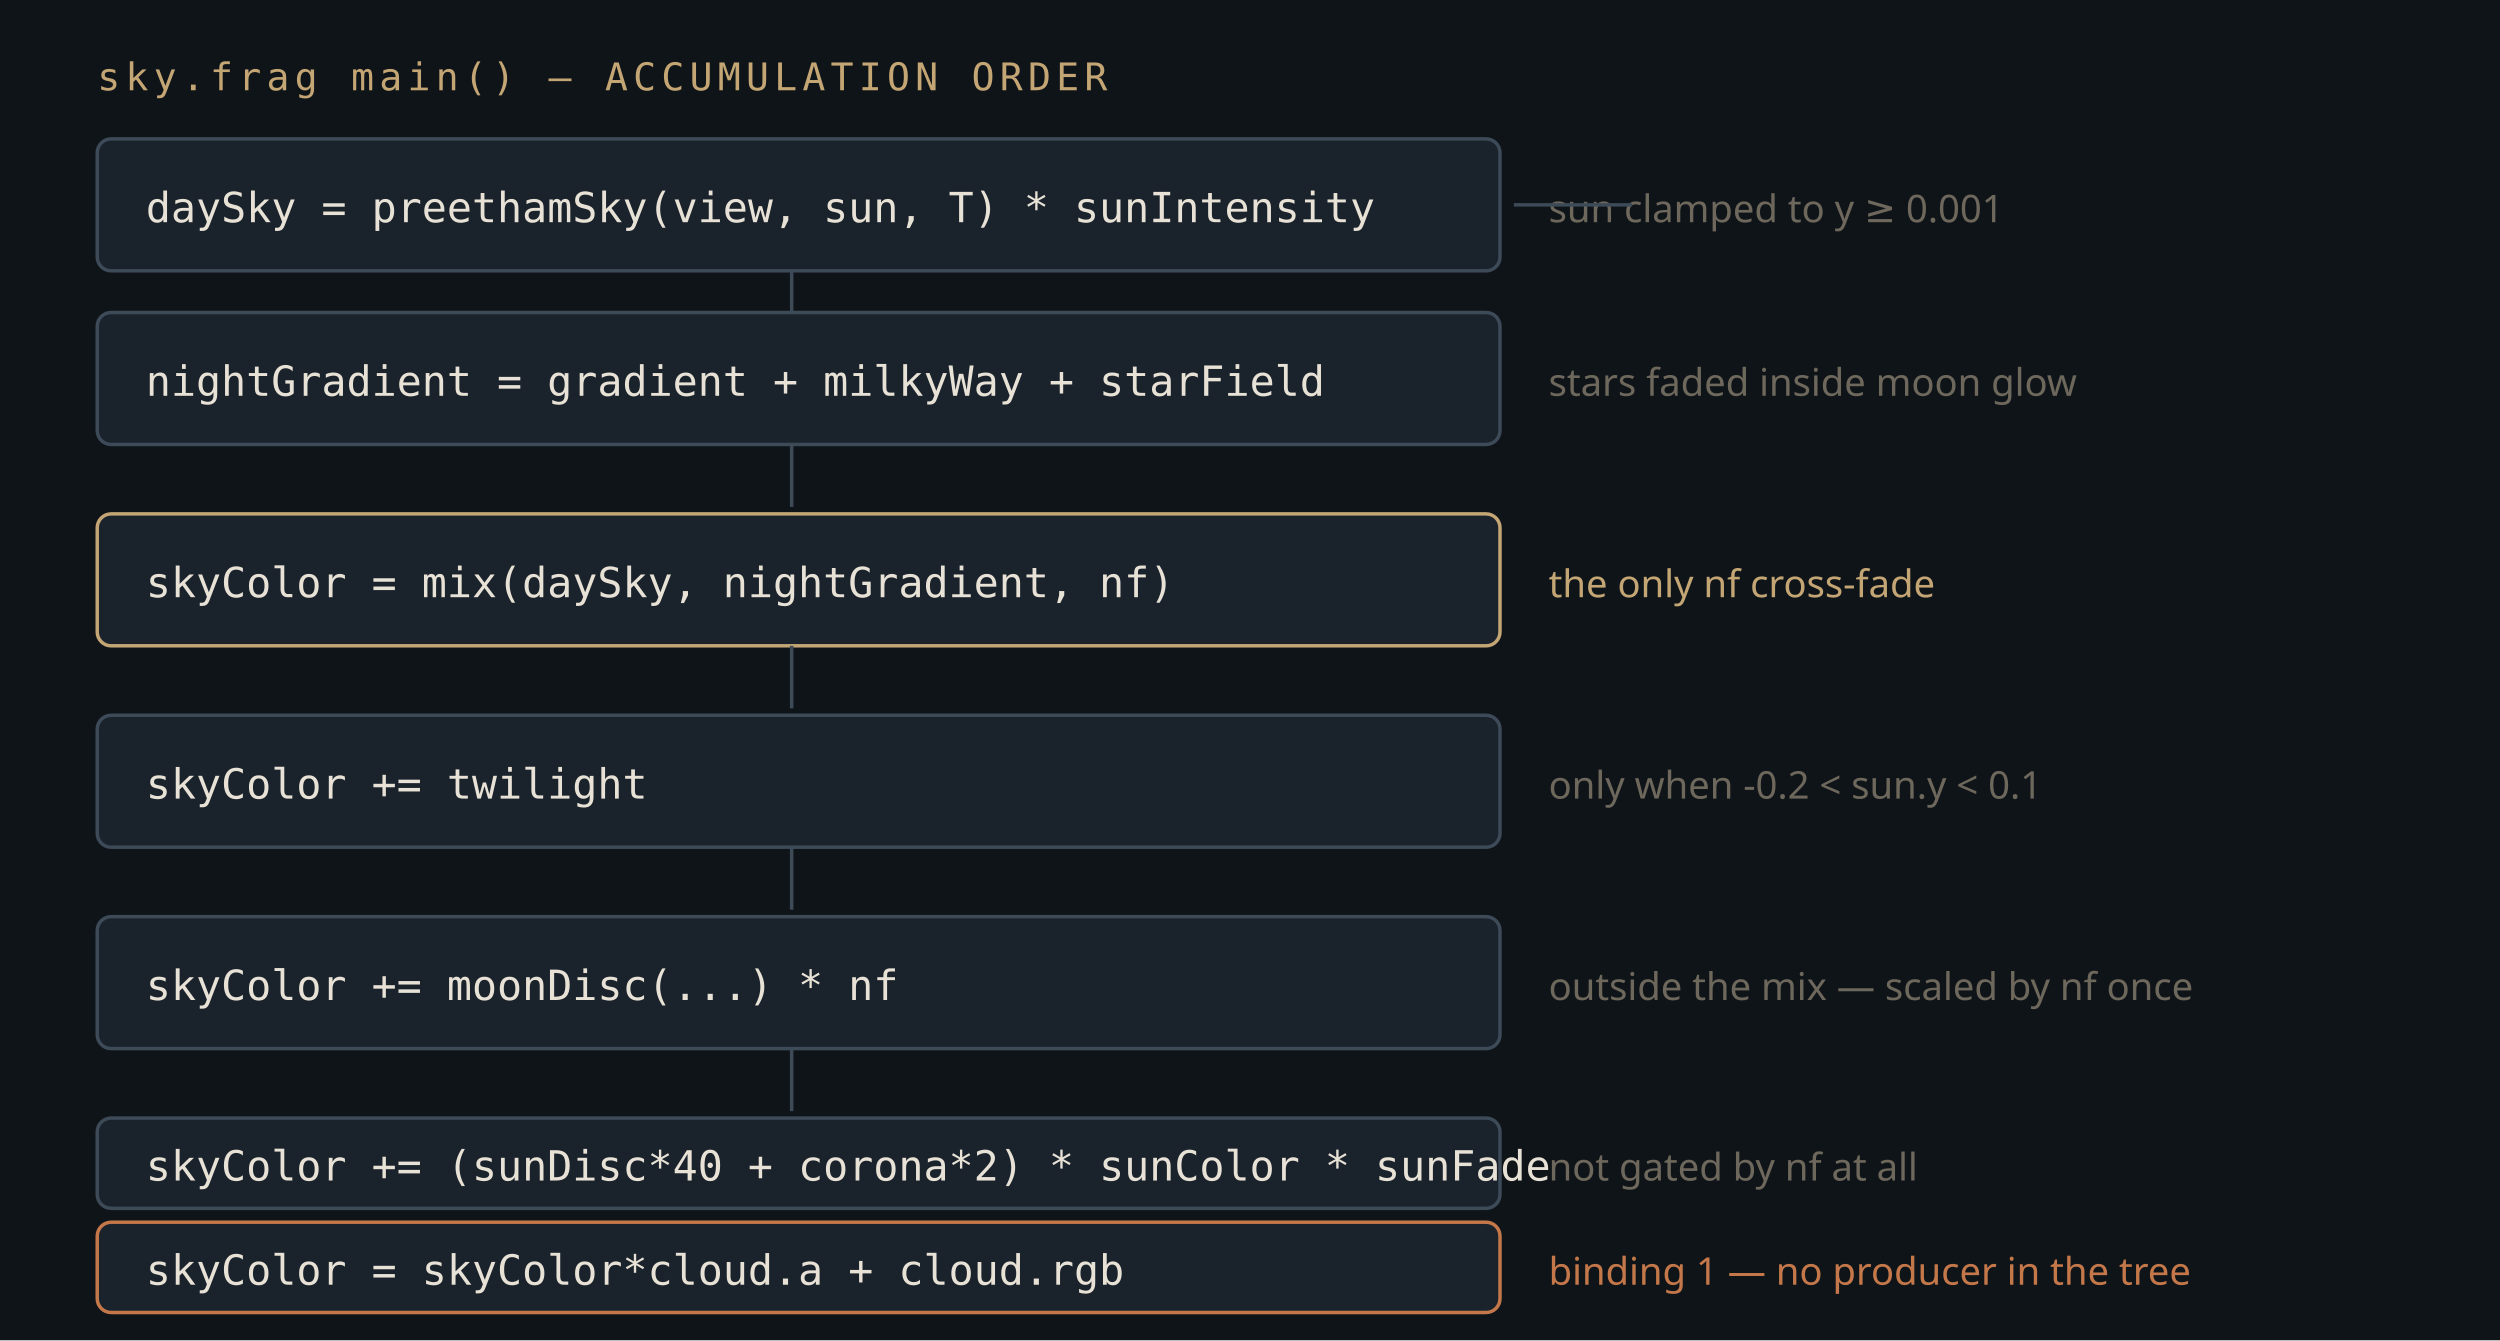
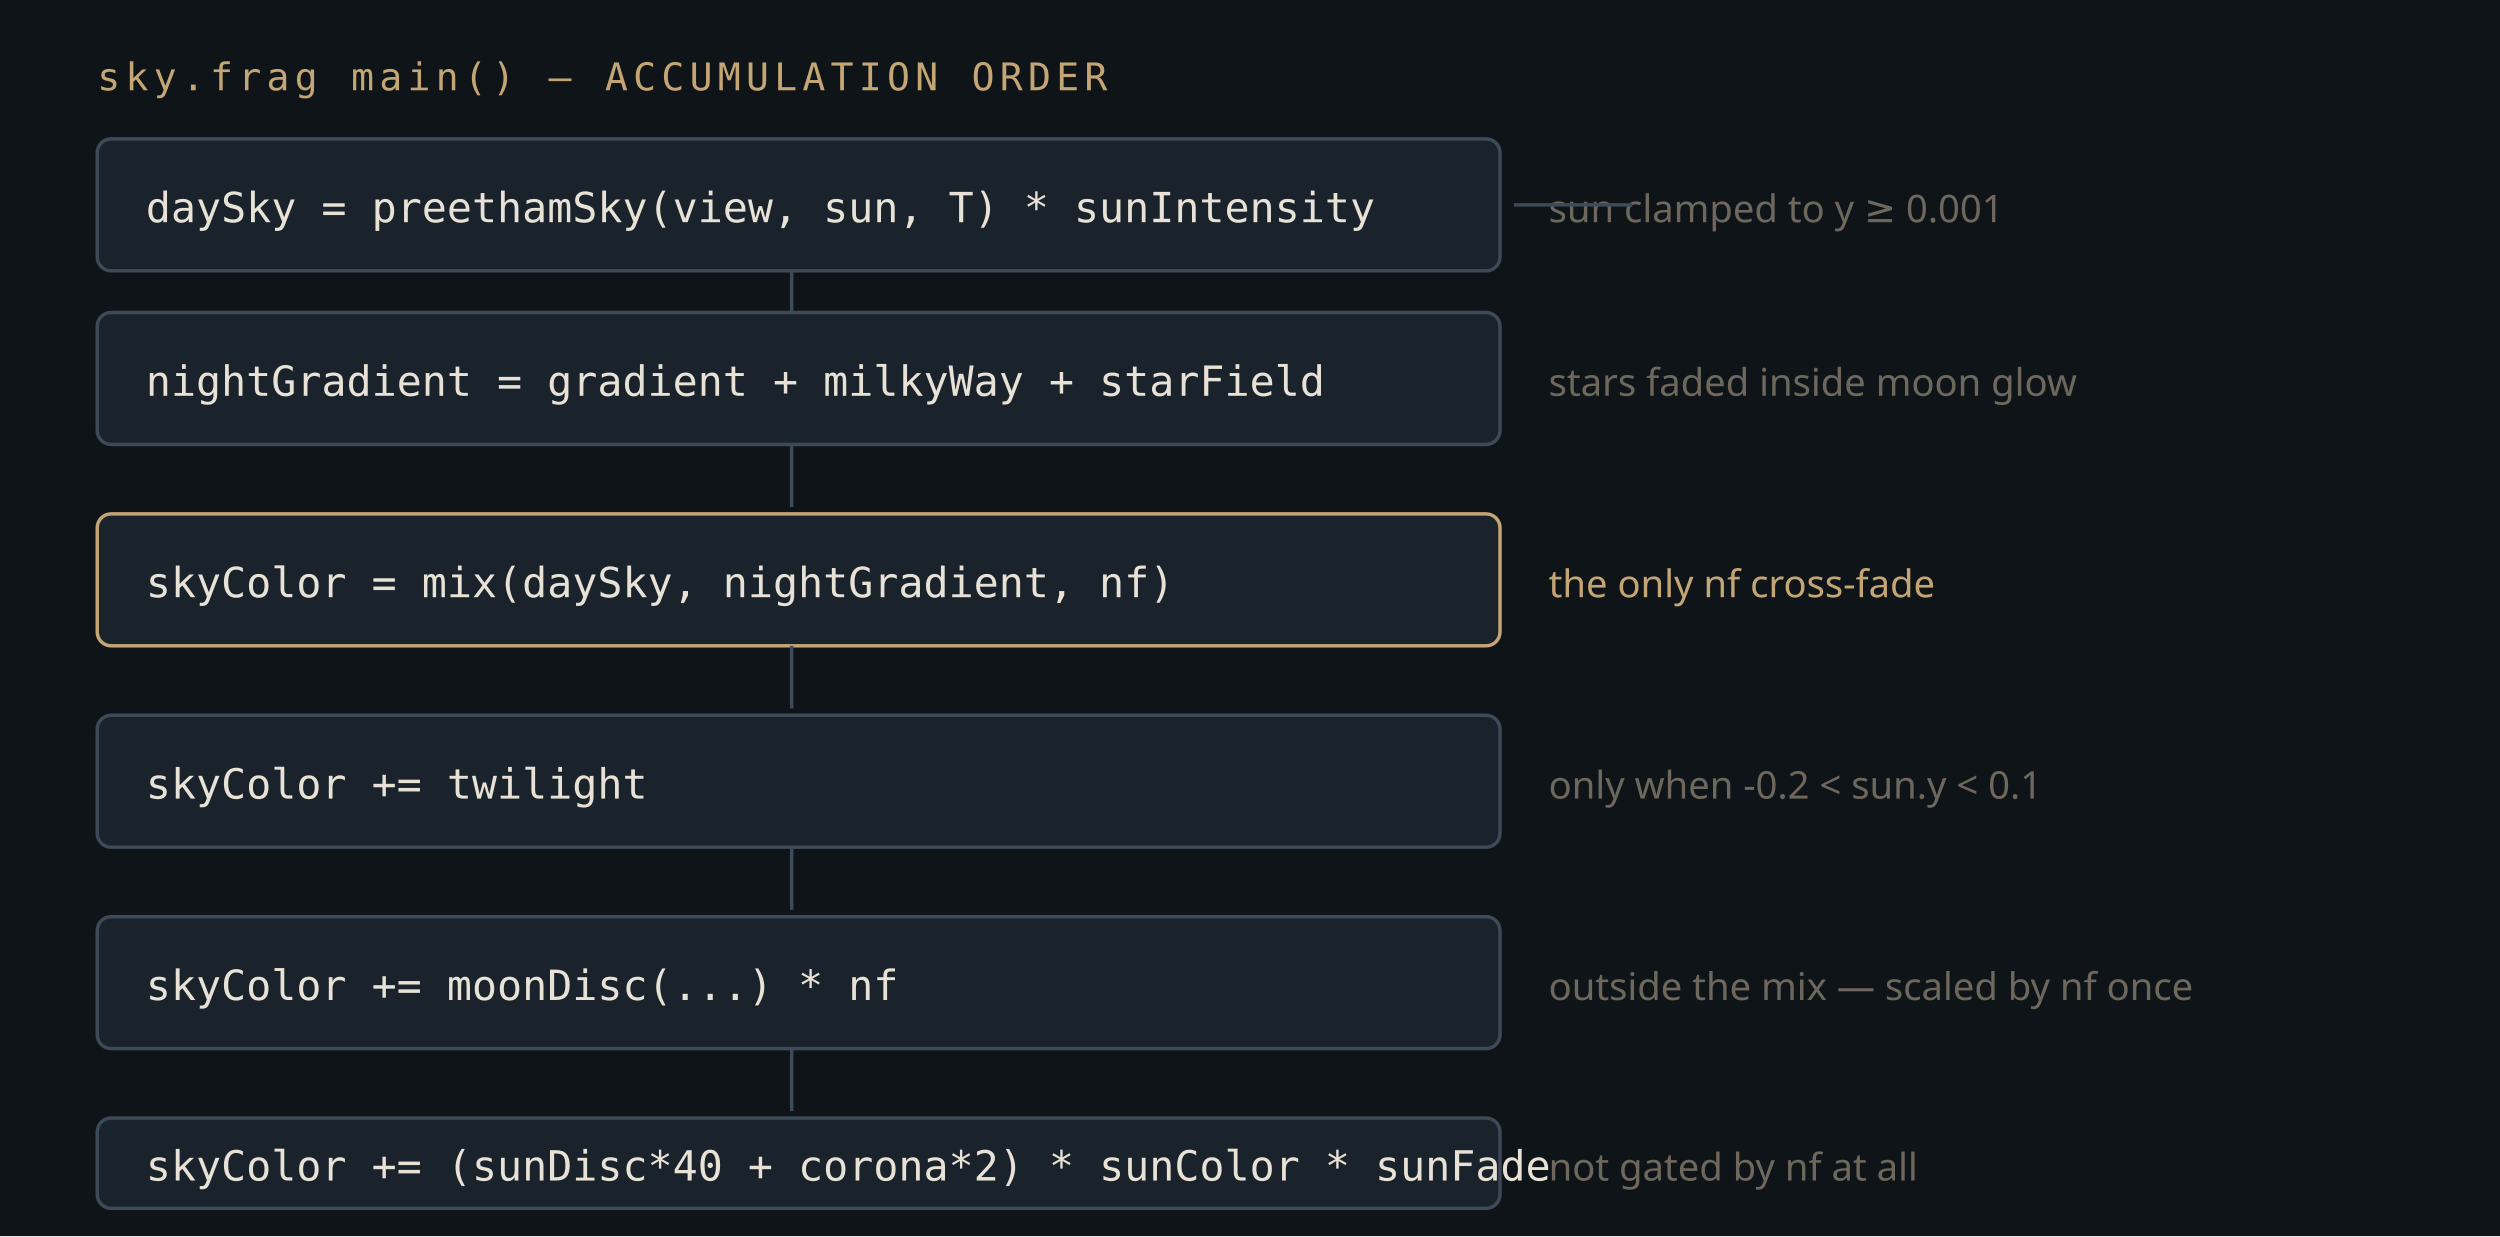
- <svg xmlns="http://www.w3.org/2000/svg" viewBox="0 0 720 386" class="unit-diagram" role="img" aria-label="Order in which sky.frag accumulates its terms, showing which are gated by the night factor">
+ <svg xmlns="http://www.w3.org/2000/svg" viewBox="0 0 720 356" class="unit-diagram" role="img" aria-label="Order in which sky.frag accumulates its terms, showing which are gated by the night factor">
  <rect width="100%" height="100%" fill="#0f1419" />
  <text x="28" y="26" fill="#c4a574" font-family="IBM Plex Mono,monospace" font-size="11" letter-spacing="1.5">sky.frag main() — ACCUMULATION ORDER</text>
  <rect x="28" y="40" width="404" height="38" rx="4" fill="#1a222c" stroke="#3d4a58" />
  <text x="42" y="64" fill="#e8e2d6" font-family="IBM Plex Mono,monospace" font-size="12">daySky = preethamSky(view, sun, T) * sunIntensity</text>
  <text x="446" y="64" fill="#6e685c" font-family="DM Sans,sans-serif" font-size="11">sun clamped to y ≥ 0.001</text>
  <rect x="28" y="90" width="404" height="38" rx="4" fill="#1a222c" stroke="#3d4a58" />
  <text x="42" y="114" fill="#e8e2d6" font-family="IBM Plex Mono,monospace" font-size="12">nightGradient = gradient + milkyWay + starField</text>
  <text x="446" y="114" fill="#6e685c" font-family="DM Sans,sans-serif" font-size="11">stars faded inside moon glow</text>
  <path d="M436 59 L470 59" stroke="#3d4a58" stroke-width="1" fill="none" />
  <path d="M228 128 L228 146" stroke="#3d4a58" stroke-width="1" fill="none" />
  <path d="M228 78 L228 90" stroke="#3d4a58" stroke-width="1" fill="none" />
  <rect x="28" y="148" width="404" height="38" rx="4" fill="#1a222c" stroke="#c4a574" />
  <text x="42" y="172" fill="#e8e2d6" font-family="IBM Plex Mono,monospace" font-size="12">skyColor = mix(daySky, nightGradient, nf)</text>
  <text x="446" y="172" fill="#c4a574" font-family="DM Sans,sans-serif" font-size="11">the only nf cross-fade</text>
  <path d="M228 186 L228 204" stroke="#3d4a58" stroke-width="1" fill="none" />
  <rect x="28" y="206" width="404" height="38" rx="4" fill="#1a222c" stroke="#3d4a58" />
  <text x="42" y="230" fill="#e8e2d6" font-family="IBM Plex Mono,monospace" font-size="12">skyColor += twilight</text>
  <text x="446" y="230" fill="#6e685c" font-family="DM Sans,sans-serif" font-size="11">only when -0.2 &lt; sun.y &lt; 0.1</text>
  <path d="M228 244 L228 262" stroke="#3d4a58" stroke-width="1" fill="none" />
  <rect x="28" y="264" width="404" height="38" rx="4" fill="#1a222c" stroke="#3d4a58" />
  <text x="42" y="288" fill="#e8e2d6" font-family="IBM Plex Mono,monospace" font-size="12">skyColor += moonDisc(...) * nf</text>
  <text x="446" y="288" fill="#6e685c" font-family="DM Sans,sans-serif" font-size="11">outside the mix — scaled by nf once</text>
  <path d="M228 302 L228 320" stroke="#3d4a58" stroke-width="1" fill="none" />
  <rect x="28" y="322" width="404" height="26" rx="4" fill="#1a222c" stroke="#3d4a58" />
  <text x="42" y="340" fill="#e8e2d6" font-family="IBM Plex Mono,monospace" font-size="12">skyColor += (sunDisc*40 + corona*2) * sunColor * sunFade</text>
  <text x="446" y="340" fill="#6e685c" font-family="DM Sans,sans-serif" font-size="11">not gated by nf at all</text>
-   <rect x="28" y="352" width="404" height="26" rx="4" fill="#1a222c" stroke="#c4784a" />
-   <text x="42" y="370" fill="#e8e2d6" font-family="IBM Plex Mono,monospace" font-size="12">skyColor = skyColor*cloud.a + cloud.rgb</text>
-   <text x="446" y="370" fill="#c4784a" font-family="DM Sans,sans-serif" font-size="11">binding 1 — no producer in the tree</text>
</svg>
